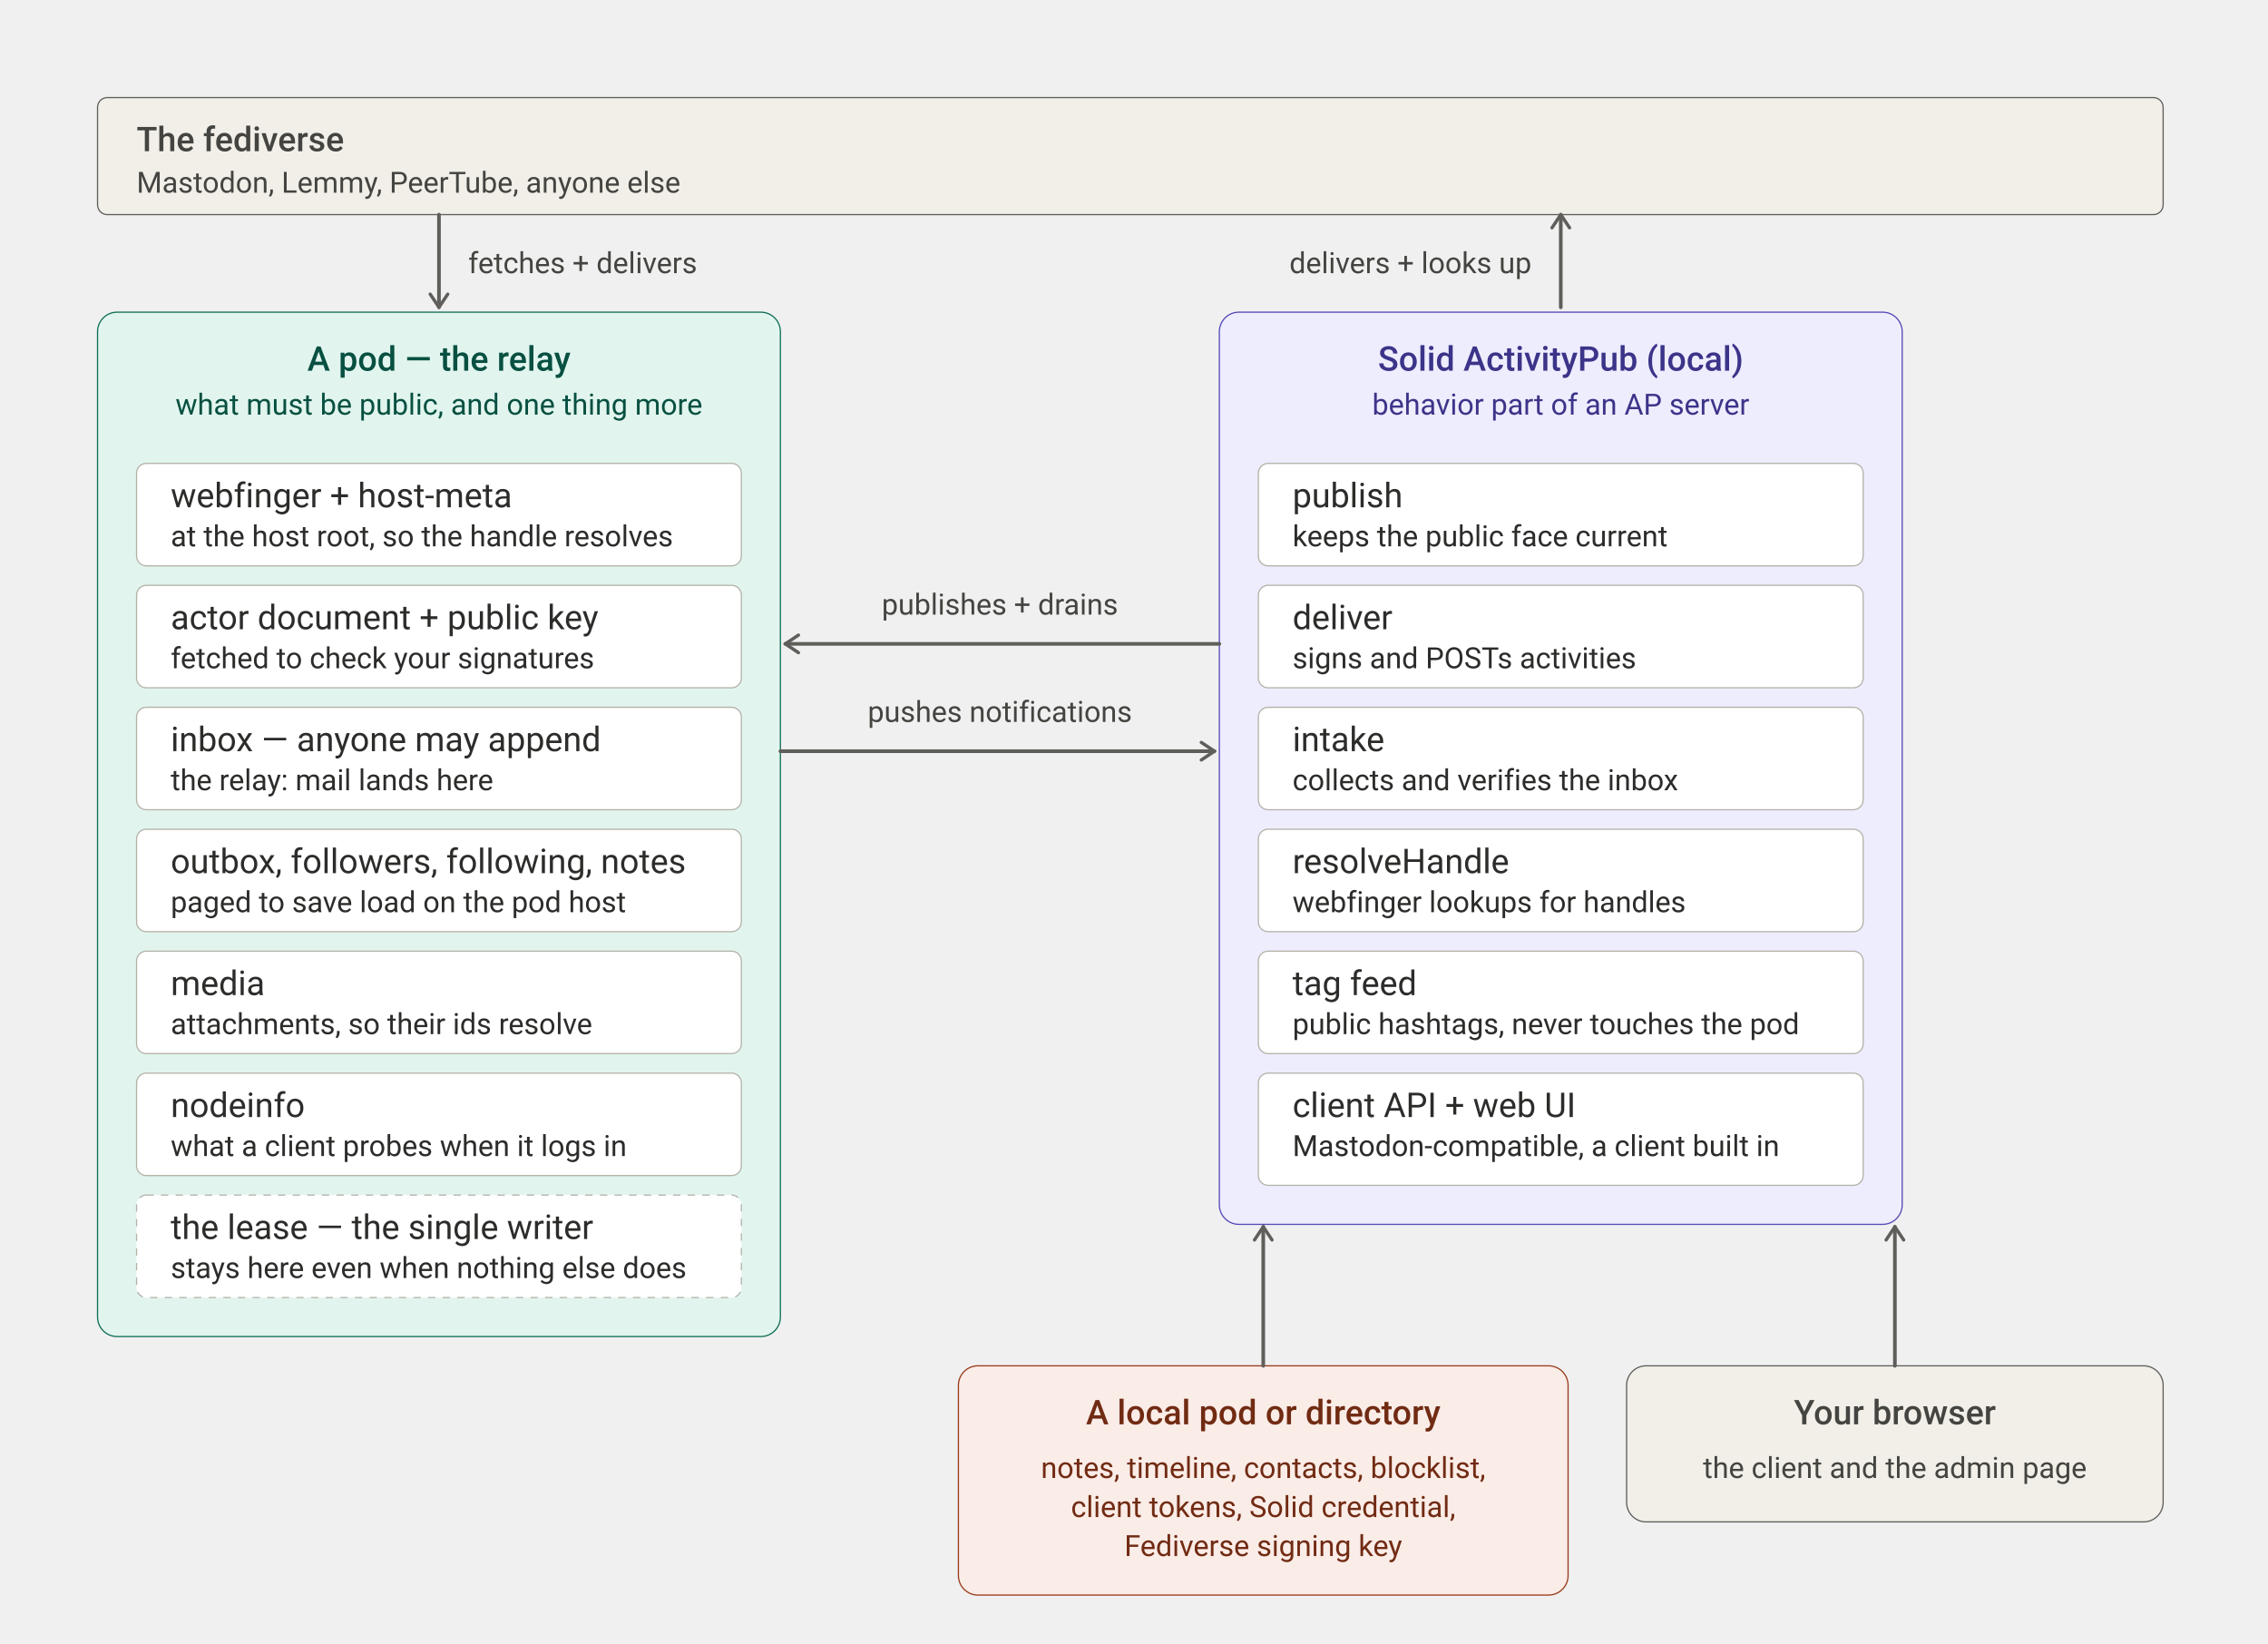
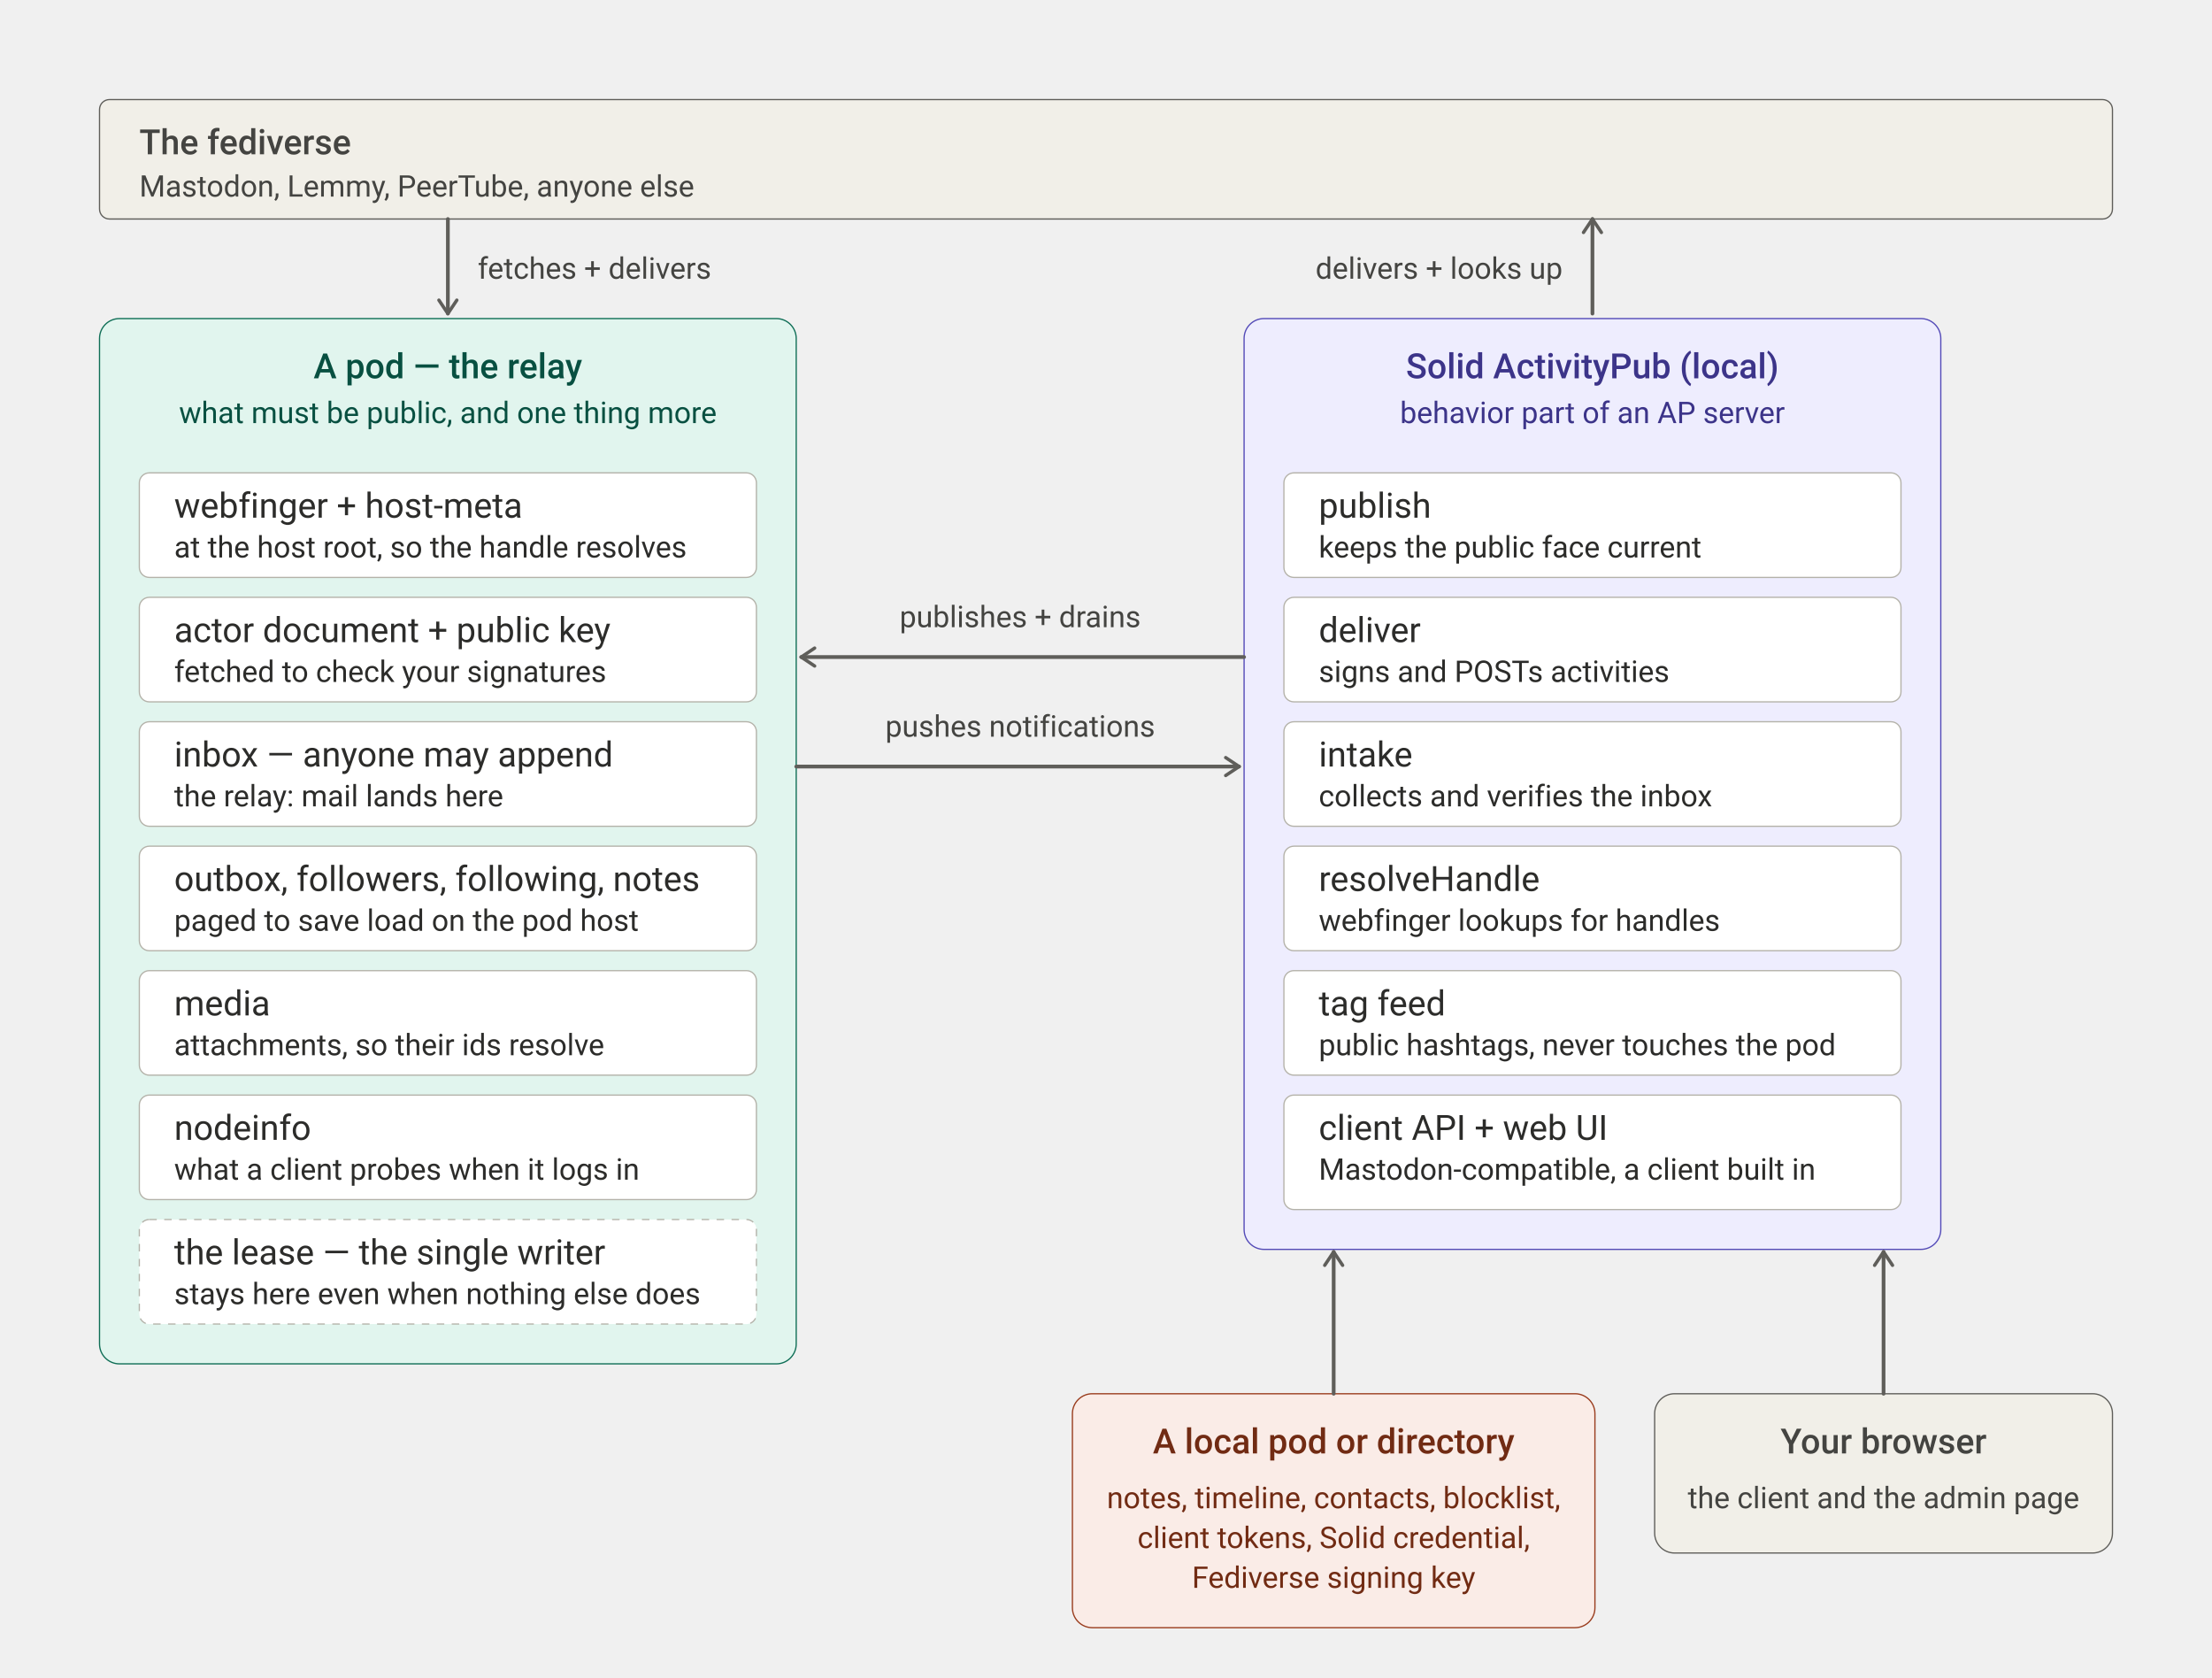
- <svg xmlns="http://www.w3.org/2000/svg" width="930" height="674" viewBox="0 0 930 674" role="img" aria-labelledby="ttl dsc">
+ <svg xmlns="http://www.w3.org/2000/svg" width="889" height="674" viewBox="0 0 889 674" role="img" aria-labelledby="ttl dsc">
  <style>
  text { font-family: system-ui, -apple-system, "Segoe UI", Roboto, "Helvetica Neue", sans-serif; }
  .t  { font-size: 14px; font-weight: 400; }
  .th { font-size: 14px; font-weight: 500; }
  .ts { font-size: 12px; font-weight: 400; }
  .teal   { fill: #E1F5EE; stroke: #0F6E56; }
  .purple { fill: #EEEDFE; stroke: #534AB7; }
  .gray   { fill: #F1EFE8; stroke: #5F5E5A; }
  .coral  { fill: #FAECE7; stroke: #993C1D; }
  .box    { fill: #FFFFFF; stroke: #B4B2A9; }
  .tealtx   { fill: #085041; }
  .purpletx { fill: #3C3489; }
  .graytx   { fill: #444441; }
  .coraltx  { fill: #712B13; }
  .boxtx    { fill: #2C2C2A; }
  .arr { stroke: #5F5E5A; stroke-width: 1.5; fill: none; stroke-linecap: round; }
  @media (prefers-color-scheme: dark) {
    .teal   { fill: #085041; stroke: #5DCAA5; }
    .purple { fill: #3C3489; stroke: #AFA9EC; }
    .gray   { fill: #444441; stroke: #B4B2A9; }
    .coral  { fill: #712B13; stroke: #F0997B; }
    .box    { fill: #2C2C2A; stroke: #5F5E5A; }
    .tealtx   { fill: #9FE1CB; }
    .purpletx { fill: #CECBF6; }
    .graytx   { fill: #D3D1C7; }
    .coraltx  { fill: #F5C4B3; }
    .boxtx    { fill: #F1EFE8; }
    .arr { stroke: #B4B2A9; }
  }
</style>
  <defs>
    <marker id="arrow" viewBox="0 0 10 10" refX="8" refY="5" markerWidth="6" markerHeight="6" orient="auto-start-reverse">
      <path d="M2 1L8 5L2 9" fill="none" stroke="context-stroke" stroke-width="1.5" stroke-linecap="round" stroke-linejoin="round" />
    </marker>
  </defs>
-   <rect class="gray" x="40" y="40" width="847" height="48" rx="4" stroke-width="0.5" />
+   <rect class="gray" x="40" y="40" width="809" height="48" rx="4" stroke-width="0.5" />
  <text class="th graytx" x="56" y="62">The fediverse</text>
  <text class="ts graytx" x="56" y="79">Mastodon, Lemmy, PeerTube, anyone else</text>
  <rect class="teal" x="40" y="128" width="280" height="420" rx="8" stroke-width="0.5" />
  <text class="th tealtx" x="180" y="152" text-anchor="middle">A pod — the relay</text>
  <text class="ts tealtx" x="180" y="170" text-anchor="middle">what must be public, and one thing more</text>
  <rect class="box" x="56" y="190" width="248" height="42" rx="4" stroke-width="0.5" />
  <text class="t boxtx" x="70" y="208">webfinger + host-meta</text>
  <text class="ts boxtx" x="70" y="224">at the host root, so the handle resolves</text>
  <rect class="box" x="56" y="240" width="248" height="42" rx="4" stroke-width="0.5" />
  <text class="t boxtx" x="70" y="258">actor document + public key</text>
  <text class="ts boxtx" x="70" y="274">fetched to check your signatures</text>
  <rect class="box" x="56" y="290" width="248" height="42" rx="4" stroke-width="0.5" />
  <text class="t boxtx" x="70" y="308">inbox — anyone may append</text>
  <text class="ts boxtx" x="70" y="324">the relay: mail lands here</text>
  <rect class="box" x="56" y="340" width="248" height="42" rx="4" stroke-width="0.5" />
  <text class="t boxtx" x="70" y="358">outbox, followers, following, notes</text>
  <text class="ts boxtx" x="70" y="374">paged to save load on the pod host</text>
  <rect class="box" x="56" y="390" width="248" height="42" rx="4" stroke-width="0.5" />
  <text class="t boxtx" x="70" y="408">media</text>
  <text class="ts boxtx" x="70" y="424">attachments, so their ids resolve</text>
  <rect class="box" x="56" y="440" width="248" height="42" rx="4" stroke-width="0.5" />
  <text class="t boxtx" x="70" y="458">nodeinfo</text>
  <text class="ts boxtx" x="70" y="474">what a client probes when it logs in</text>
  <rect class="box" x="56" y="490" width="248" height="42" rx="4" stroke-width="0.5" stroke-dasharray="3 3" />
  <text class="t boxtx" x="70" y="508">the lease — the single writer</text>
  <text class="ts boxtx" x="70" y="524">stays here even when nothing else does</text>
  <rect class="purple" x="500" y="128" width="280" height="374" rx="8" stroke-width="0.5" />
  <text class="th purpletx" x="640" y="152" text-anchor="middle">Solid ActivityPub (local)</text>
  <text class="ts purpletx" x="640" y="170" text-anchor="middle">behavior part of an AP server</text>
  <rect class="box" x="516" y="190" width="248" height="42" rx="4" stroke-width="0.5" />
  <text class="t boxtx" x="530" y="208">publish</text>
  <text class="ts boxtx" x="530" y="224">keeps the public face current</text>
  <rect class="box" x="516" y="240" width="248" height="42" rx="4" stroke-width="0.5" />
  <text class="t boxtx" x="530" y="258">deliver</text>
  <text class="ts boxtx" x="530" y="274">signs and POSTs activities</text>
  <rect class="box" x="516" y="290" width="248" height="42" rx="4" stroke-width="0.5" />
  <text class="t boxtx" x="530" y="308">intake</text>
  <text class="ts boxtx" x="530" y="324">collects and verifies the inbox</text>
  <rect class="box" x="516" y="340" width="248" height="42" rx="4" stroke-width="0.5" />
  <text class="t boxtx" x="530" y="358">resolveHandle</text>
  <text class="ts boxtx" x="530" y="374">webfinger lookups for handles</text>
  <rect class="box" x="516" y="390" width="248" height="42" rx="4" stroke-width="0.5" />
  <text class="t boxtx" x="530" y="408">tag feed</text>
  <text class="ts boxtx" x="530" y="424">public hashtags, never touches the pod</text>
  <rect class="box" x="516" y="440" width="248" height="46" rx="4" stroke-width="0.5" />
  <text class="t boxtx" x="530" y="458">client API + web UI</text>
  <text class="ts boxtx" x="530" y="474">Mastodon-compatible, a client built in</text>
  <line class="arr" x1="180" y1="88" x2="180" y2="126" marker-end="url(#arrow)" />
  <text class="ts graytx" x="192" y="112">fetches + delivers</text>
  <line class="arr" x1="640" y1="126" x2="640" y2="88" marker-end="url(#arrow)" />
  <text class="ts graytx" x="628" y="112" text-anchor="end">delivers + looks up</text>
  <text class="ts graytx" x="410" y="252" text-anchor="middle">publishes + drains</text>
  <line class="arr" x1="500" y1="264" x2="322" y2="264" marker-end="url(#arrow)" />
  <text class="ts graytx" x="410" y="296" text-anchor="middle">pushes notifications</text>
  <line class="arr" x1="320" y1="308" x2="498" y2="308" marker-end="url(#arrow)" />
-   <rect class="coral" x="393" y="560" width="250" height="94" rx="8" stroke-width="0.5" />
-   <text class="th coraltx" x="518" y="584" text-anchor="middle">A local pod or directory</text>
-   <text class="ts coraltx" x="518" y="606" text-anchor="middle">notes, timeline, contacts, blocklist,</text>
-   <text class="ts coraltx" x="518" y="622" text-anchor="middle">client tokens, Solid credential,</text>
-   <text class="ts coraltx" x="518" y="638" text-anchor="middle">Fediverse signing key</text>
-   <line class="arr" x1="518" y1="560" x2="518" y2="503" marker-end="url(#arrow)" />
-   <rect class="gray" x="667" y="560" width="220" height="64" rx="8" stroke-width="0.5" />
-   <text class="th graytx" x="777" y="584" text-anchor="middle">Your browser</text>
-   <text class="ts graytx" x="777" y="606" text-anchor="middle">the client and the admin page</text>
-   <line class="arr" x1="777" y1="560" x2="777" y2="503" marker-end="url(#arrow)" />
+   <rect class="coral" x="431" y="560" width="210" height="94" rx="8" stroke-width="0.5" />
+   <text class="th coraltx" x="536" y="584" text-anchor="middle">A local pod or directory</text>
+   <text class="ts coraltx" x="536" y="606" text-anchor="middle">notes, timeline, contacts, blocklist,</text>
+   <text class="ts coraltx" x="536" y="622" text-anchor="middle">client tokens, Solid credential,</text>
+   <text class="ts coraltx" x="536" y="638" text-anchor="middle">Fediverse signing key</text>
+   <line class="arr" x1="536" y1="560" x2="536" y2="503" marker-end="url(#arrow)" />
+   <rect class="gray" x="665" y="560" width="184" height="64" rx="8" stroke-width="0.5" />
+   <text class="th graytx" x="757" y="584" text-anchor="middle">Your browser</text>
+   <text class="ts graytx" x="757" y="606" text-anchor="middle">the client and the admin page</text>
+   <line class="arr" x1="757" y1="560" x2="757" y2="503" marker-end="url(#arrow)" />
</svg>
